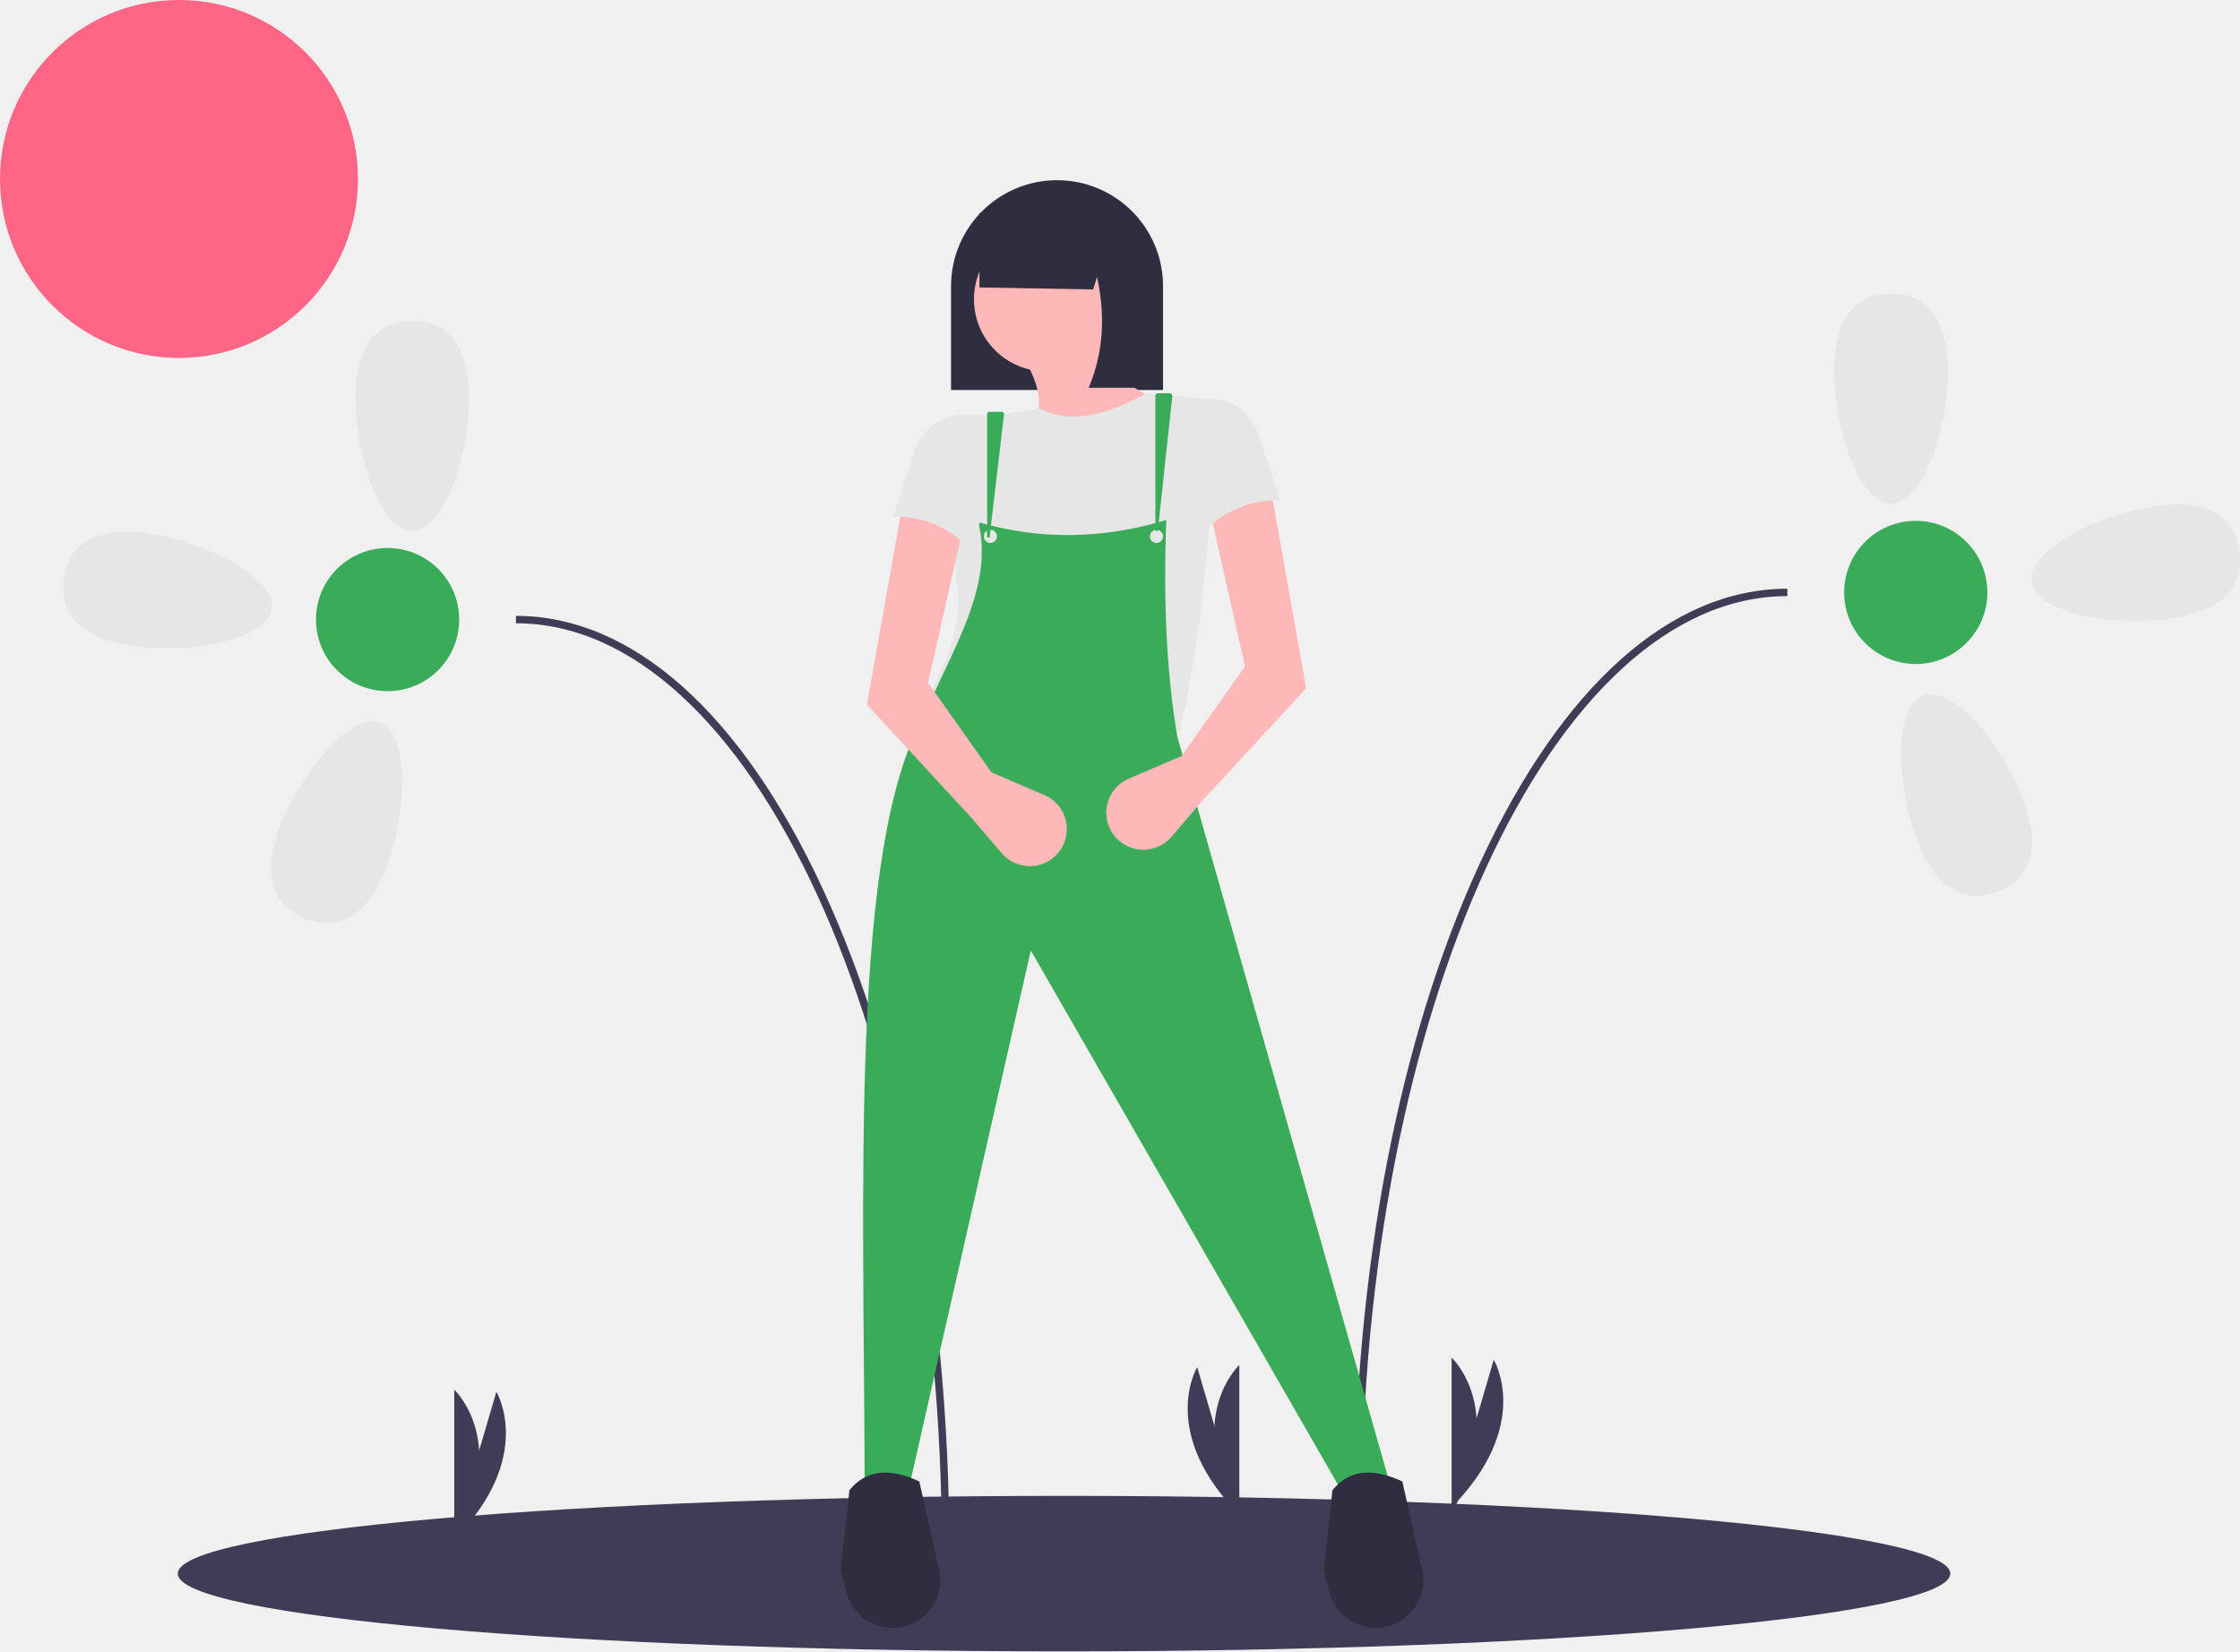
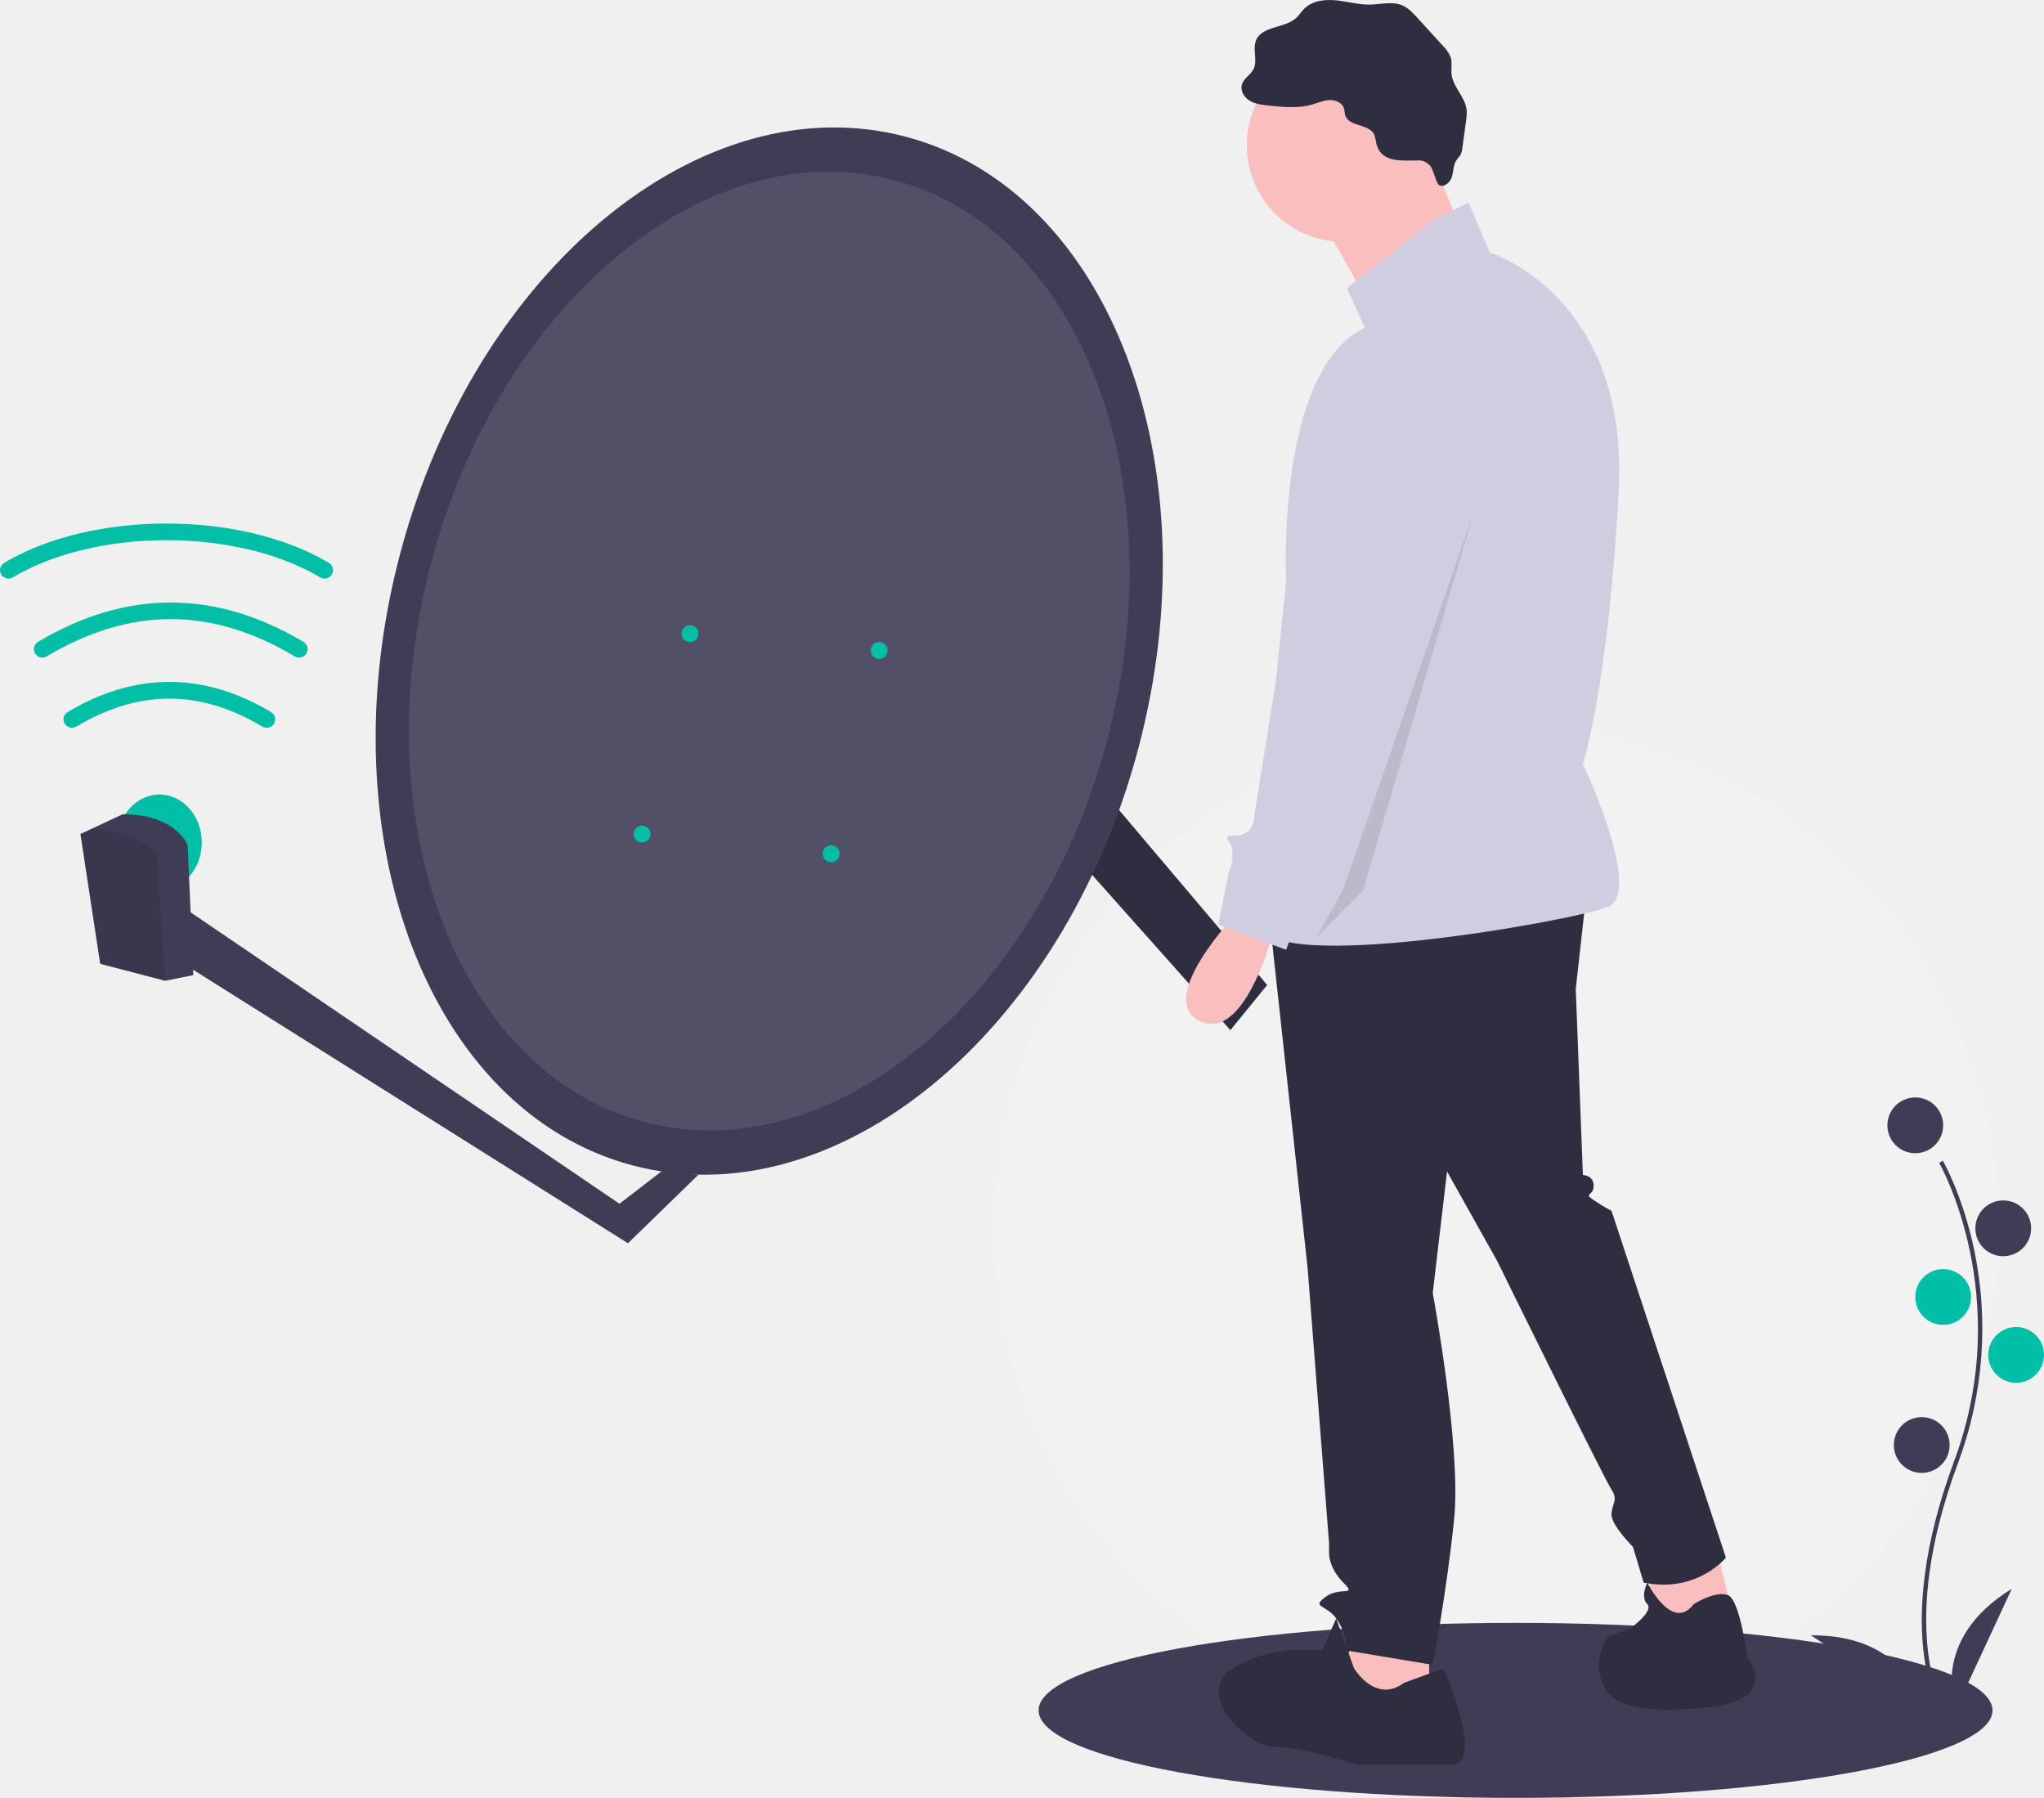
- <svg xmlns="http://www.w3.org/2000/svg" id="a31549b3-35b0-456f-b94a-9d2cacde86e9" data-name="Layer 1" width="907.342" height="669" viewBox="0 0 907.342 669">
-   <circle cx="72.5" cy="72.5" r="72.5" fill="#ff6584" />
-   <ellipse cx="431" cy="637.5" rx="359" ry="31.5" fill="#3f3d56" />
-   <path d="M697.829,731.5h-3c0-100.728,18.138-195.396,51.073-266.565C779.007,393.397,823.196,354,870.329,354v3C775.212,357,697.829,525,697.829,731.5Z" transform="translate(-146.329 -115.5)" fill="#3f3d56" />
-   <path d="M935.329,266c0,23.472-10.297,53.5-23,53.5s-23-30.028-23-53.5,10.297-31.5,23-31.5S935.329,242.528,935.329,266Z" transform="translate(-146.329 -115.5)" fill="#e6e6e6" />
-   <path d="M1025.594,366.131c-23.217,3.454-54.433-2.312-56.302-14.877s26.316-27.169,49.533-30.623,32.672,5.55,34.542,18.114S1048.81,362.677,1025.594,366.131Z" transform="translate(-146.329 -115.5)" fill="#e6e6e6" />
-   <path d="M922.707,455.424c-8.302-21.955-9.292-53.684,2.589-58.177s32.134,19.951,40.437,41.906,1.51,33.106-10.371,37.599S931.009,477.379,922.707,455.424Z" transform="translate(-146.329 -115.5)" fill="#e6e6e6" />
-   <circle cx="776" cy="240" r="29" fill="#3aac59" />
-   <path d="M530.829,742.5h-3c0-206.5-77.383-374.5-172.5-374.5v-3c47.133,0,91.322,39.397,124.427,110.935C512.691,547.104,530.829,641.772,530.829,742.5Z" transform="translate(-146.329 -115.5)" fill="#3f3d56" />
-   <path d="M290.329,277c0,23.472,10.297,53.5,23,53.5s23-30.028,23-53.5-10.297-31.5-23-31.5S290.329,253.528,290.329,277Z" transform="translate(-146.329 -115.5)" fill="#e6e6e6" />
-   <path d="M200.064,377.131c23.217,3.454,54.433-2.312,56.302-14.877s-26.316-27.169-49.533-30.623-32.672,5.55-34.542,18.114S176.847,373.677,200.064,377.131Z" transform="translate(-146.329 -115.5)" fill="#e6e6e6" />
-   <path d="M302.951,466.424c8.302-21.955,9.292-53.684-2.589-58.177s-32.134,19.951-40.437,41.906-1.51,33.106,10.371,37.599S294.649,488.379,302.951,466.424Z" transform="translate(-146.329 -115.5)" fill="#e6e6e6" />
-   <circle cx="157" cy="251" r="29" fill="#3aac59" />
-   <path d="M330.329,736.5v-58s23,21,0,63" transform="translate(-146.329 -115.5)" fill="#3f3d56" />
-   <path d="M331.088,734.996l16.299-55.663s16.172,26.617-17.704,60.461" transform="translate(-146.329 -115.5)" fill="#3f3d56" />
-   <path d="M734.329,723.5v-58s23,21,0,63" transform="translate(-146.329 -115.5)" fill="#3f3d56" />
-   <path d="M735.088,721.996l16.299-55.663s16.172,26.617-17.704,60.461" transform="translate(-146.329 -115.5)" fill="#3f3d56" />
-   <path d="M648.329,726.5v-58s-23,21,0,63" transform="translate(-146.329 -115.5)" fill="#3f3d56" />
-   <path d="M647.57,724.996l-16.299-55.663s-16.172,26.617,17.704,60.461" transform="translate(-146.329 -115.5)" fill="#3f3d56" />
-   <path d="M428.167,73h0a42.936,42.936,0,0,1,42.936,42.936v42.051a0,0,0,0,1,0,0H385.23a0,0,0,0,1,0,0v-42.051A42.936,42.936,0,0,1,428.167,73Z" fill="#2f2e41" />
-   <path d="M616.989,278.356c-15.748,11.188-36.728,15.502-59.314,17.706,15.562-12.627,9.463-26.572,0-40.723l34.526-3.541C593.199,264.644,603.161,272.563,616.989,278.356Z" transform="translate(-146.329 -115.5)" fill="#ffb8b8" />
-   <path d="M624.071,412.034,522.264,397.869c8.253-15.547,13.794-30.567,11.849-44.131a62.576,62.576,0,0,1,.256-20.431l.648-3.455a54.754,54.754,0,0,1,7.584-18.697c4.089-6.588,2.678-16.487.909-26.601l23.903-3.541c13.189,6.7,27.996,2.236,43.379-6.197l28.329,2.656C637.202,327.954,632.982,374.256,624.071,412.034Z" transform="translate(-146.329 -115.5)" fill="#e6e6e6" />
-   <path d="M709.059,715.686l-19.476,3.541L563.872,500.562,514.296,719.227l-17.706-.885c-.388-123.92-5.959-259.977,24.009-312.821,11.243-26.681,28.446-52.23,22.026-78.474,25.217,7.349,50.6,6.824,76.134-.885-1.199,31.49-.063,60.993,4.426,87.643Z" transform="translate(-146.329 -115.5)" fill="#3aac59" />
-   <path d="M703.512,775h0a19.331,19.331,0,0,1-18.666-14.306L683.119,754.281a12.695,12.695,0,0,1-.363-4.665l3.285-30.389c6.265-7.766,15.374-9.639,28.329-3.541l8.006,35.76A19.331,19.331,0,0,1,703.512,775Z" transform="translate(-146.329 -115.5)" fill="#2f2e41" />
-   <path d="M507.865,775h0a19.331,19.331,0,0,1-18.666-14.306l-1.727-6.413a12.695,12.695,0,0,1-.363-4.665l3.285-30.389c6.265-7.766,15.374-9.639,28.329-3.541l8.006,35.76A19.331,19.331,0,0,1,507.865,775Z" transform="translate(-146.329 -115.5)" fill="#2f2e41" />
-   <circle cx="423.74" cy="121.248" r="29.214" fill="#ffb8b8" />
-   <circle cx="401.166" cy="217.301" r="2.656" fill="#e6e6e6" />
-   <circle cx="468.447" cy="217.301" r="2.656" fill="#e6e6e6" />
-   <polygon points="442.774 117.264 396.739 116.449 396.739 86.279 452.512 86.279 442.774 117.264" fill="#2f2e41" />
-   <path d="M607.694,272.602H587.332c7.525-17.98,6.862-36.946,0-56.658h20.362Z" transform="translate(-146.329 -115.5)" fill="#2f2e41" />
-   <path d="M632.924,440.363l-12.062,14.141a15.016,15.016,0,0,1-24.331-2.07l0,0a15.016,15.016,0,0,1,6.992-21.476l21.434-9.186L650.63,385.475l-14.165-62.855,24.788-7.968,14.165,79.675Z" transform="translate(-146.329 -115.5)" fill="#ffb8b8" />
-   <path d="M539.97,446.986,552.031,461.127a15.016,15.016,0,0,0,24.331-2.07l0,0a15.016,15.016,0,0,0-6.992-21.476l-21.434-9.186-25.673-36.297,14.165-62.855-24.788-7.968L497.476,400.951Z" transform="translate(-146.329 -115.5)" fill="#ffb8b8" />
-   <path d="M664.794,318.194a40.624,40.624,0,0,0-30.02,11.968l-8.853-53.117,10.708-.126a21.345,21.345,0,0,1,19.503,14.713Z" transform="translate(-146.329 -115.5)" fill="#e6e6e6" />
-   <path d="M508.099,324.817a40.624,40.624,0,0,1,30.02,11.968c10.246-15.54,11.731-33.681,8.853-53.117l-10.708-.126a21.345,21.345,0,0,0-19.503,14.713Z" transform="translate(-146.329 -115.5)" fill="#e6e6e6" />
-   <path d="M614.333,330.588h.975l5.879-54.585a1.074,1.074,0,0,0-1.068-1.188h-4.713a1.075,1.075,0,0,0-1.074,1.074Z" transform="translate(-146.329 -115.5)" fill="#3aac59" />
-   <path d="M546.167,333.244h.983l5.879-49.964a.842.842,0,0,0-.836-.94h-5.184a.843.843,0,0,0-.842.842Z" transform="translate(-146.329 -115.5)" fill="#3aac59" />
+ <svg xmlns="http://www.w3.org/2000/svg" id="a90f9a71-1dd7-46d2-a7ac-5b91320676f6" data-name="Layer 1" width="880.291" height="774.246" viewBox="0 0 880.291 774.246">
+   <circle cx="644.489" cy="528.524" r="216.462" fill="#f2f2f2" />
+   <ellipse cx="652.701" cy="736.566" rx="205.412" ry="37.679" fill="#3f3d56" />
+   <path d="M995.007,798.374c-.212-.346-5.212-8.695-6.945-26.03-1.59-15.904-.568-42.712,13.335-80.106,26.338-70.841-6.07-128-6.401-128.569l1.599-.928c.084.144,8.447,14.718,13.387,37.923a165.447,165.447,0,0,1-6.852,92.218c-26.293,70.72-6.746,104.199-6.545,104.529Z" transform="translate(-159.8543 -62.87722)" fill="#3f3d56" />
+   <circle cx="824.853" cy="484.62" r="12.012" fill="#3f3d56" />
+   <circle cx="862.736" cy="528.97" r="12.012" fill="#3f3d56" />
+   <circle cx="836.865" cy="558.537" r="12.012" fill="#00bfa6" />
+   <circle cx="868.28" cy="583.484" r="12.012" fill="#00bfa6" />
+   <circle cx="827.625" cy="622.291" r="12.012" fill="#3f3d56" />
+   <path d="M1002.263,798.816s-12.012-29.567,24.023-51.742Z" transform="translate(-159.8543 -62.87722)" fill="#3f3d56" />
+   <path d="M987.491,798.28s-5.467-31.442-47.777-31.172Z" transform="translate(-159.8543 -62.87722)" fill="#3f3d56" />
+   <polygon points="77.182 389.554 266.793 518.392 284.849 504.474 300.826 505.86 270.44 535.408 77.182 413.863 77.182 389.554" fill="#3f3d56" />
+   <polygon points="465.471 329.389 545.74 424.194 529.885 443.641 435.742 337.897 465.471 329.389" fill="#2f2e41" />
+   <ellipse cx="68.674" cy="362.814" rx="18.232" ry="20.663" fill="#00bfa6" />
+   <ellipse cx="491.145" cy="343.263" rx="229.179" ry="164.395" transform="matrix(0.25749, -0.96628, 0.96628, 0.25749, -126.8639, 666.5813)" fill="#3f3d56" />
+   <ellipse cx="491.145" cy="343.263" rx="209.815" ry="150.505" transform="translate(-126.8639 666.5813) rotate(-75.07862)" fill="#fff" opacity="0.1" />
+   <circle cx="297.18" cy="272.87" r="3.646" fill="#00bfa6" />
+   <circle cx="276.517" cy="359.167" r="3.646" fill="#00bfa6" />
+   <circle cx="378.615" cy="280.163" r="3.646" fill="#00bfa6" />
+   <circle cx="357.952" cy="367.675" r="3.646" fill="#00bfa6" />
+   <path d="M243.114,482.817l-11.96,2.394-.194.036-27.955-7.293-8.508-55.911,5.154-2.407,13.078-6.102c23.094,0,27.955,13.37,27.955,13.37Z" transform="translate(-159.8543 -62.87722)" fill="#3f3d56" />
+   <path d="M231.153,485.212l-.194.036-27.955-7.293-8.508-55.911,5.154-2.407c10.66,1.41,23.13,4.436,27.664,10.915Z" transform="translate(-159.8543 -62.87722)" opacity="0.1" />
+   <path d="M288.69,346.079a3.633,3.633,0,0,1-1.863-.515c-35.957-21.422-70.917-21.422-106.874,0a3.646,3.646,0,0,1-3.733-6.265c37.936-22.601,76.404-22.601,114.34,0a3.647,3.647,0,0,1-1.87,6.779Z" transform="translate(-159.8543 -62.87722)" fill="#00bfa6" />
+   <path d="M274.712,376.297a3.626,3.626,0,0,1-1.863-.515c-26.961-16.062-53.173-16.062-80.133,0a3.646,3.646,0,0,1-3.733-6.265c29.064-17.316,58.535-17.316,87.6,0a3.647,3.647,0,0,1-1.87,6.779Z" transform="translate(-159.8543 -62.87722)" fill="#00bfa6" />
+   <path d="M299.629,312.046a3.626,3.626,0,0,1-1.863-.515c-35.883-21.378-96.515-21.378-132.398,0a3.646,3.646,0,1,1-3.733-6.265c37.907-22.584,101.957-22.584,139.864,0a3.647,3.647,0,0,1-1.87,6.779Z" transform="translate(-159.8543 -62.87722)" fill="#00bfa6" />
+   <polygon points="738.679 664.625 746.378 695.42 712.504 704.659 709.424 672.324 738.679 664.625" fill="#fbbebe" />
+   <polygon points="615.5 703.119 615.5 732.374 581.625 738.533 575.466 723.135 587.784 696.96 615.5 703.119" fill="#fbbebe" />
+   <path d="M843.103,447.269l-4.619,41.573,3.079,80.067s4.619,0,4.619,4.619-4.619,3.079,0,6.159a79.993,79.993,0,0,0,7.699,4.619L903.153,733.661s-12.318,15.397-35.414,10.778l-4.619-15.397s-9.238-9.238-9.238-13.858,3.079-6.159,0-10.778-49.272-98.544-49.272-98.544l-21.556-38.494-6.159,52.351s12.318,66.209,9.238,97.004-9.238,63.129-9.238,63.129l-36.954-6.159a25.709,25.709,0,0,0-4.619-13.858c-4.619-6.159-10.778-4.619-4.619-9.238s13.858,0,7.699-6.159-6.159-12.318-6.159-12.318v-4.619L723.003,608.942,706.066,453.428Z" transform="translate(-159.8543 -62.87722)" fill="#2f2e41" />
+   <circle cx="578.546" cy="62.586" r="41.573" fill="#fbbebe" />
+   <polygon points="614.73 63.356 631.667 104.929 591.634 134.184 566.998 91.071 614.73 63.356" fill="#fbbebe" />
+   <path d="M776.894,157.797l15.397-7.699,9.238,21.556s60.05,18.477,55.431,103.163S841.563,391.838,841.563,391.838s26.176,55.431,10.778,61.59-146.276,29.255-149.355,7.699,10.778-147.815,10.778-147.815-4.619-90.845,33.874-109.322L739.94,187.053Z" transform="translate(-159.8543 -62.87722)" fill="#d0cde1" />
+   <path d="M692.208,456.508s-35.414,36.954-15.397,46.192,32.335-41.573,32.335-41.573Z" transform="translate(-159.8543 -62.87722)" fill="#fbbebe" />
+   <path d="M764.576,787.552l16.937-6.159S799.99,822.966,784.593,822.966H744.559s-23.096-7.699-35.414-7.699-35.414-23.096-18.477-33.874,38.494-7.699,38.494-7.699l6.159-13.858,7.699,21.556S752.258,796.791,764.576,787.552Z" transform="translate(-159.8543 -62.87722)" fill="#2f2e41" />
+   <path d="M889.295,753.678s9.642-6.084,14.829-3.812,8.267,26.908,8.267,26.908,15.397,18.477-18.477,21.556-41.573-3.079-44.653-12.318,3.079-18.477,3.079-18.477l9.238-3.079s10.778-7.699,7.699-10.778,0-9.238,0-9.238S880.057,765.996,889.295,753.678Z" transform="translate(-159.8543 -62.87722)" fill="#2f2e41" />
+   <path d="M752.62,124.797a20.401,20.401,0,0,0-.904-3.956c-2.234-4.688-10.953-3.319-12.506-8.275-.304-.97-.24-2.025-.538-2.996-.76-2.478-3.674-3.707-6.263-3.588s-5.013,1.225-7.506,1.933c-6.091,1.729-12.571,1.069-18.867.395-2.783-.298-5.671-.63-8.055-2.097s-4.102-4.419-3.234-7.08c.832-2.552,3.624-3.954,4.88-6.326,1.994-3.767-.443-8.631,1.174-12.574,2.594-6.325,12.412-5.055,17.4-9.73,1.211-1.135,2.083-2.585,3.243-3.772,3.443-3.519,8.88-4.2,13.78-3.715s9.714,1.924,14.636,1.837c4.668-.083,9.562-1.504,13.863.312,2.61,1.102,4.604,3.256,6.512,5.35l11.033,12.1a13.598,13.598,0,0,1,3.41,5.136c.664,2.318.053,4.808.336,7.203.646,5.462,5.759,9.587,6.449,15.044a19.563,19.563,0,0,1-.243,5.067L789.673,126.459a8.479,8.479,0,0,1-.871,3.193c-.449.768-1.129,1.374-1.635,2.106-1.429,2.066-1.298,4.798-2.008,7.207-.71,2.409-3.256,4.794-5.482,3.633-1.453-.758-2.414-7.023-4.179-8.65-2.458-2.266-3.742-1.987-6.777-1.948C762.645,132.077,754.564,132.598,752.62,124.797Z" transform="translate(-159.8543 -62.87722)" fill="#2f2e41" />
+   <path d="M759.957,214.768s46.192,18.477,32.335,60.05S741.48,444.19,741.48,444.19l-21.556,10.778-6.159,16.937-29.255-10.778,4.619-23.096s1.54-1.54,1.54-7.699-6.159-7.699,1.54-7.699,7.699-7.699,7.699-7.699L727.622,242.483S727.622,213.228,759.957,214.768Z" transform="translate(-159.8543 -62.87722)" fill="#d0cde1" />
+   <polygon points="634.747 220.409 587.015 383.622 566.998 403.639 578.546 382.852 634.747 220.409" opacity="0.1" />
</svg>
